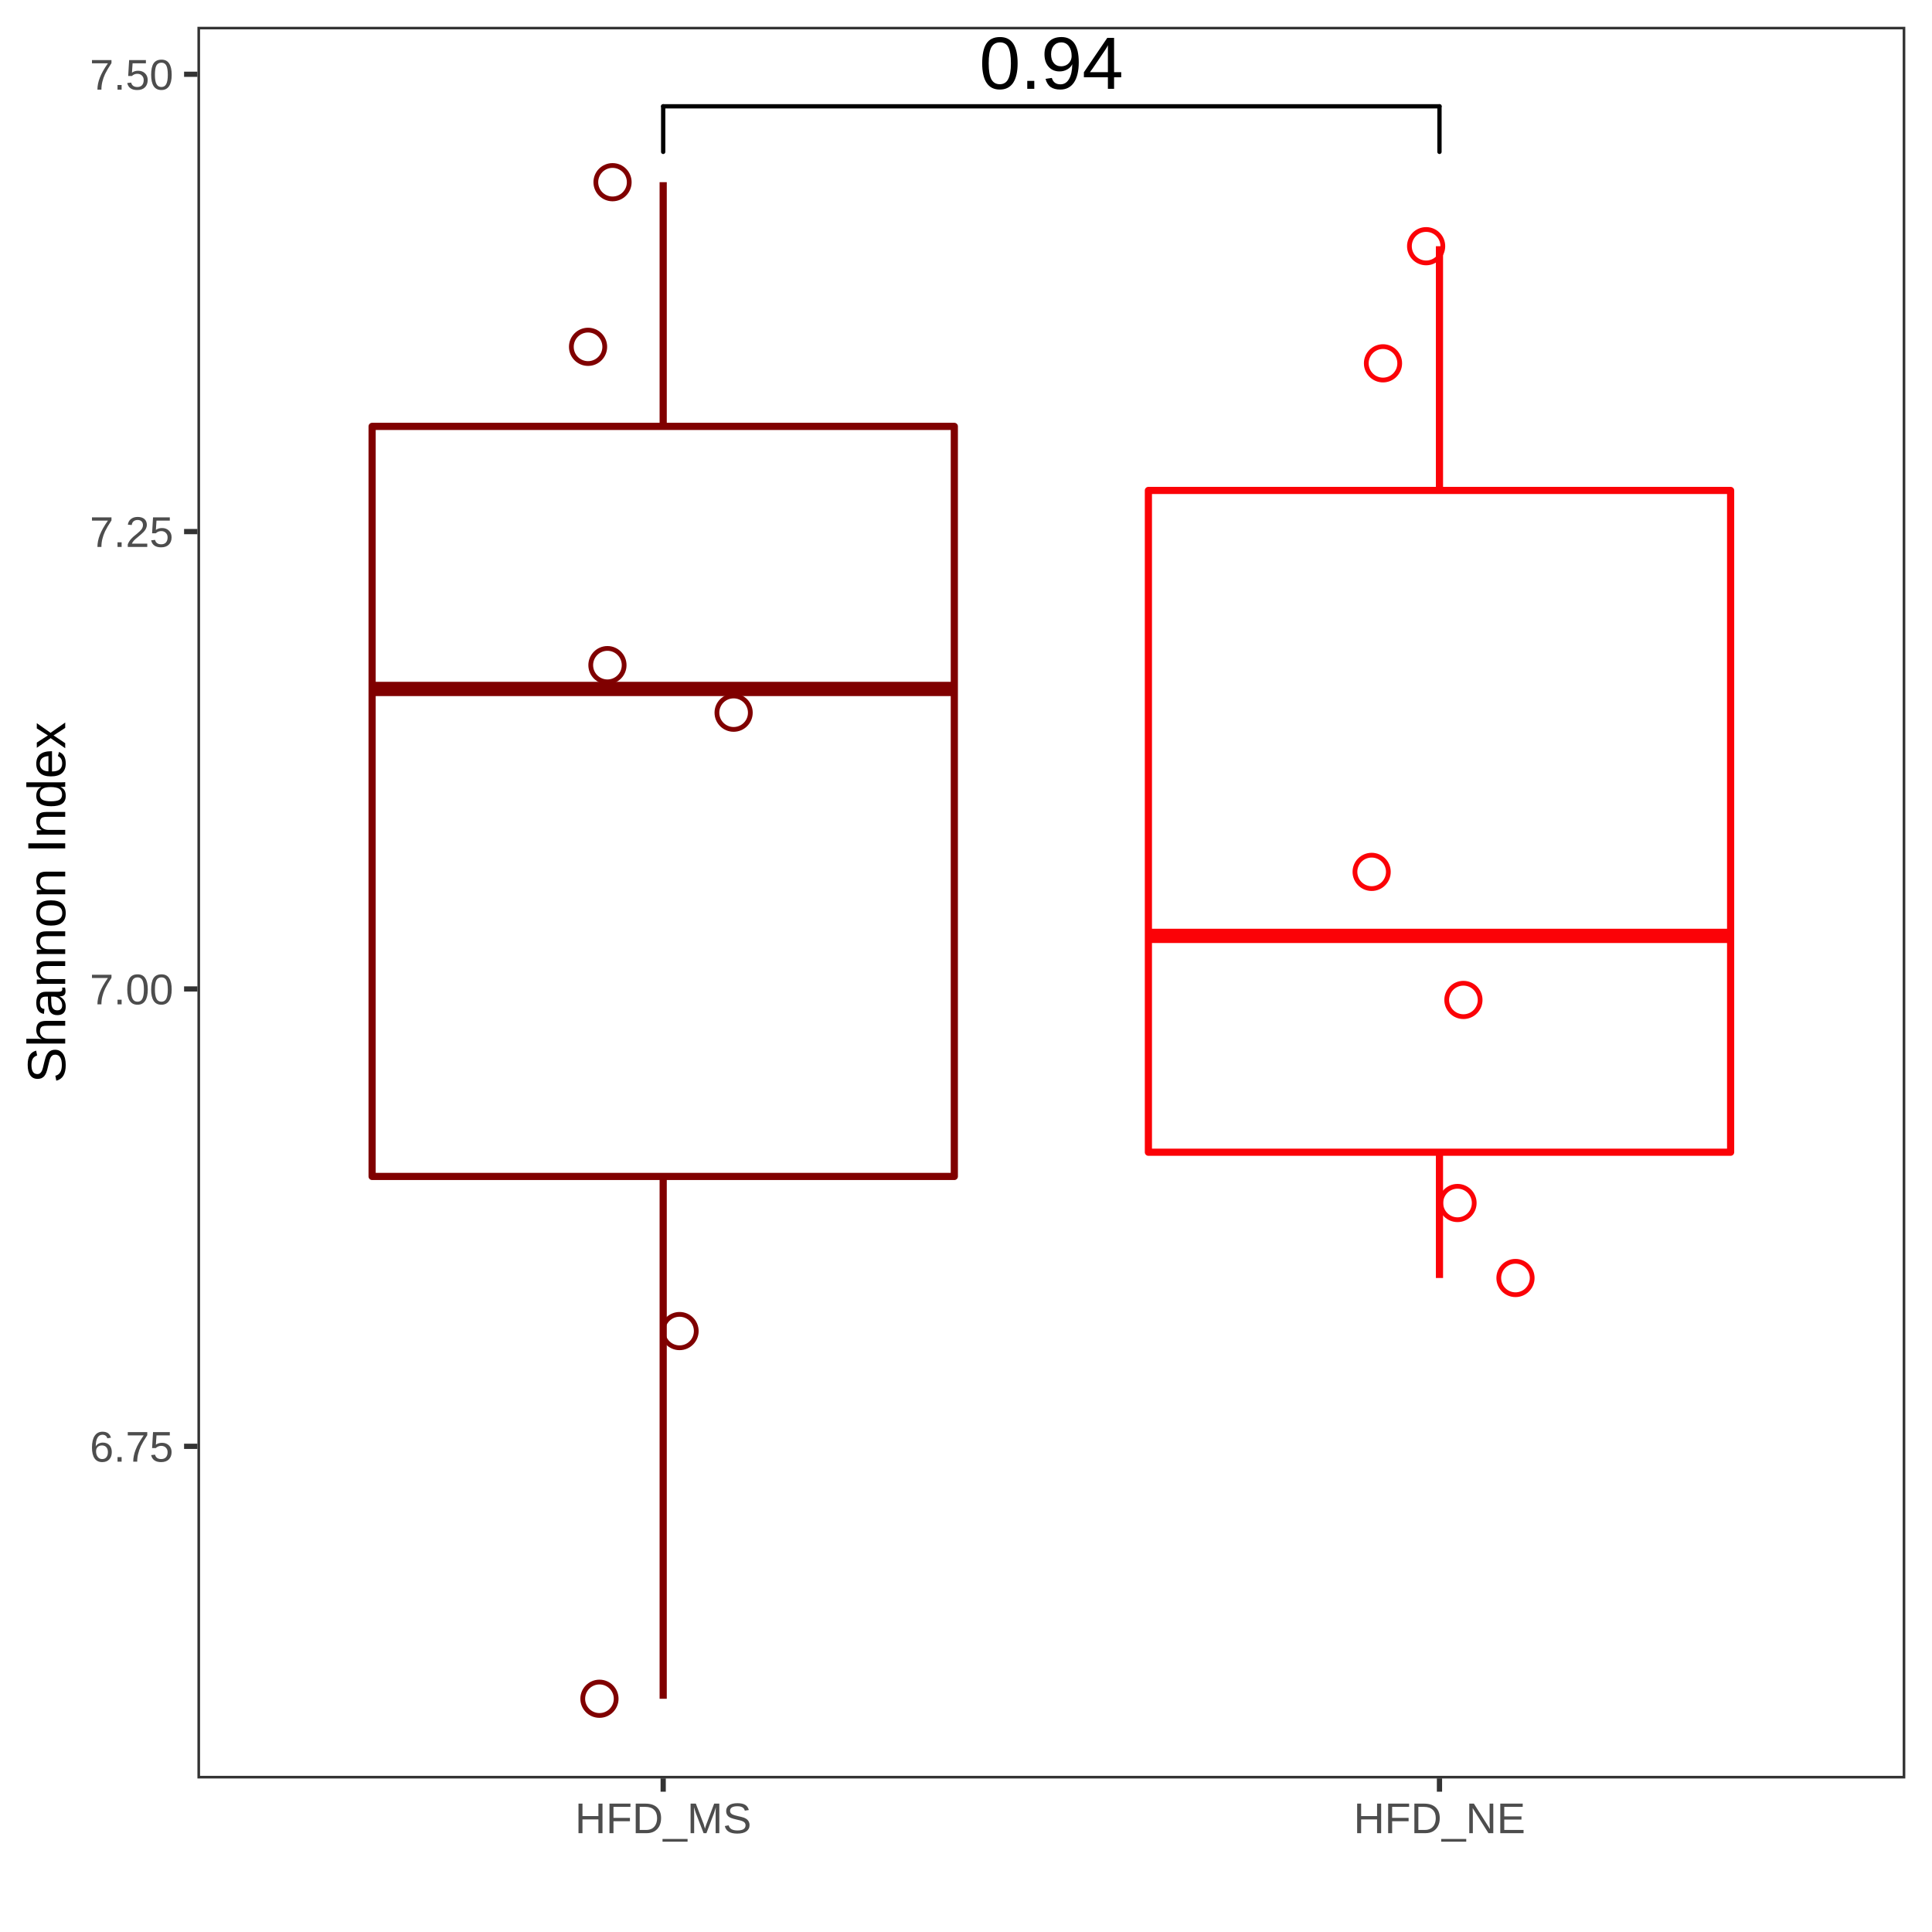
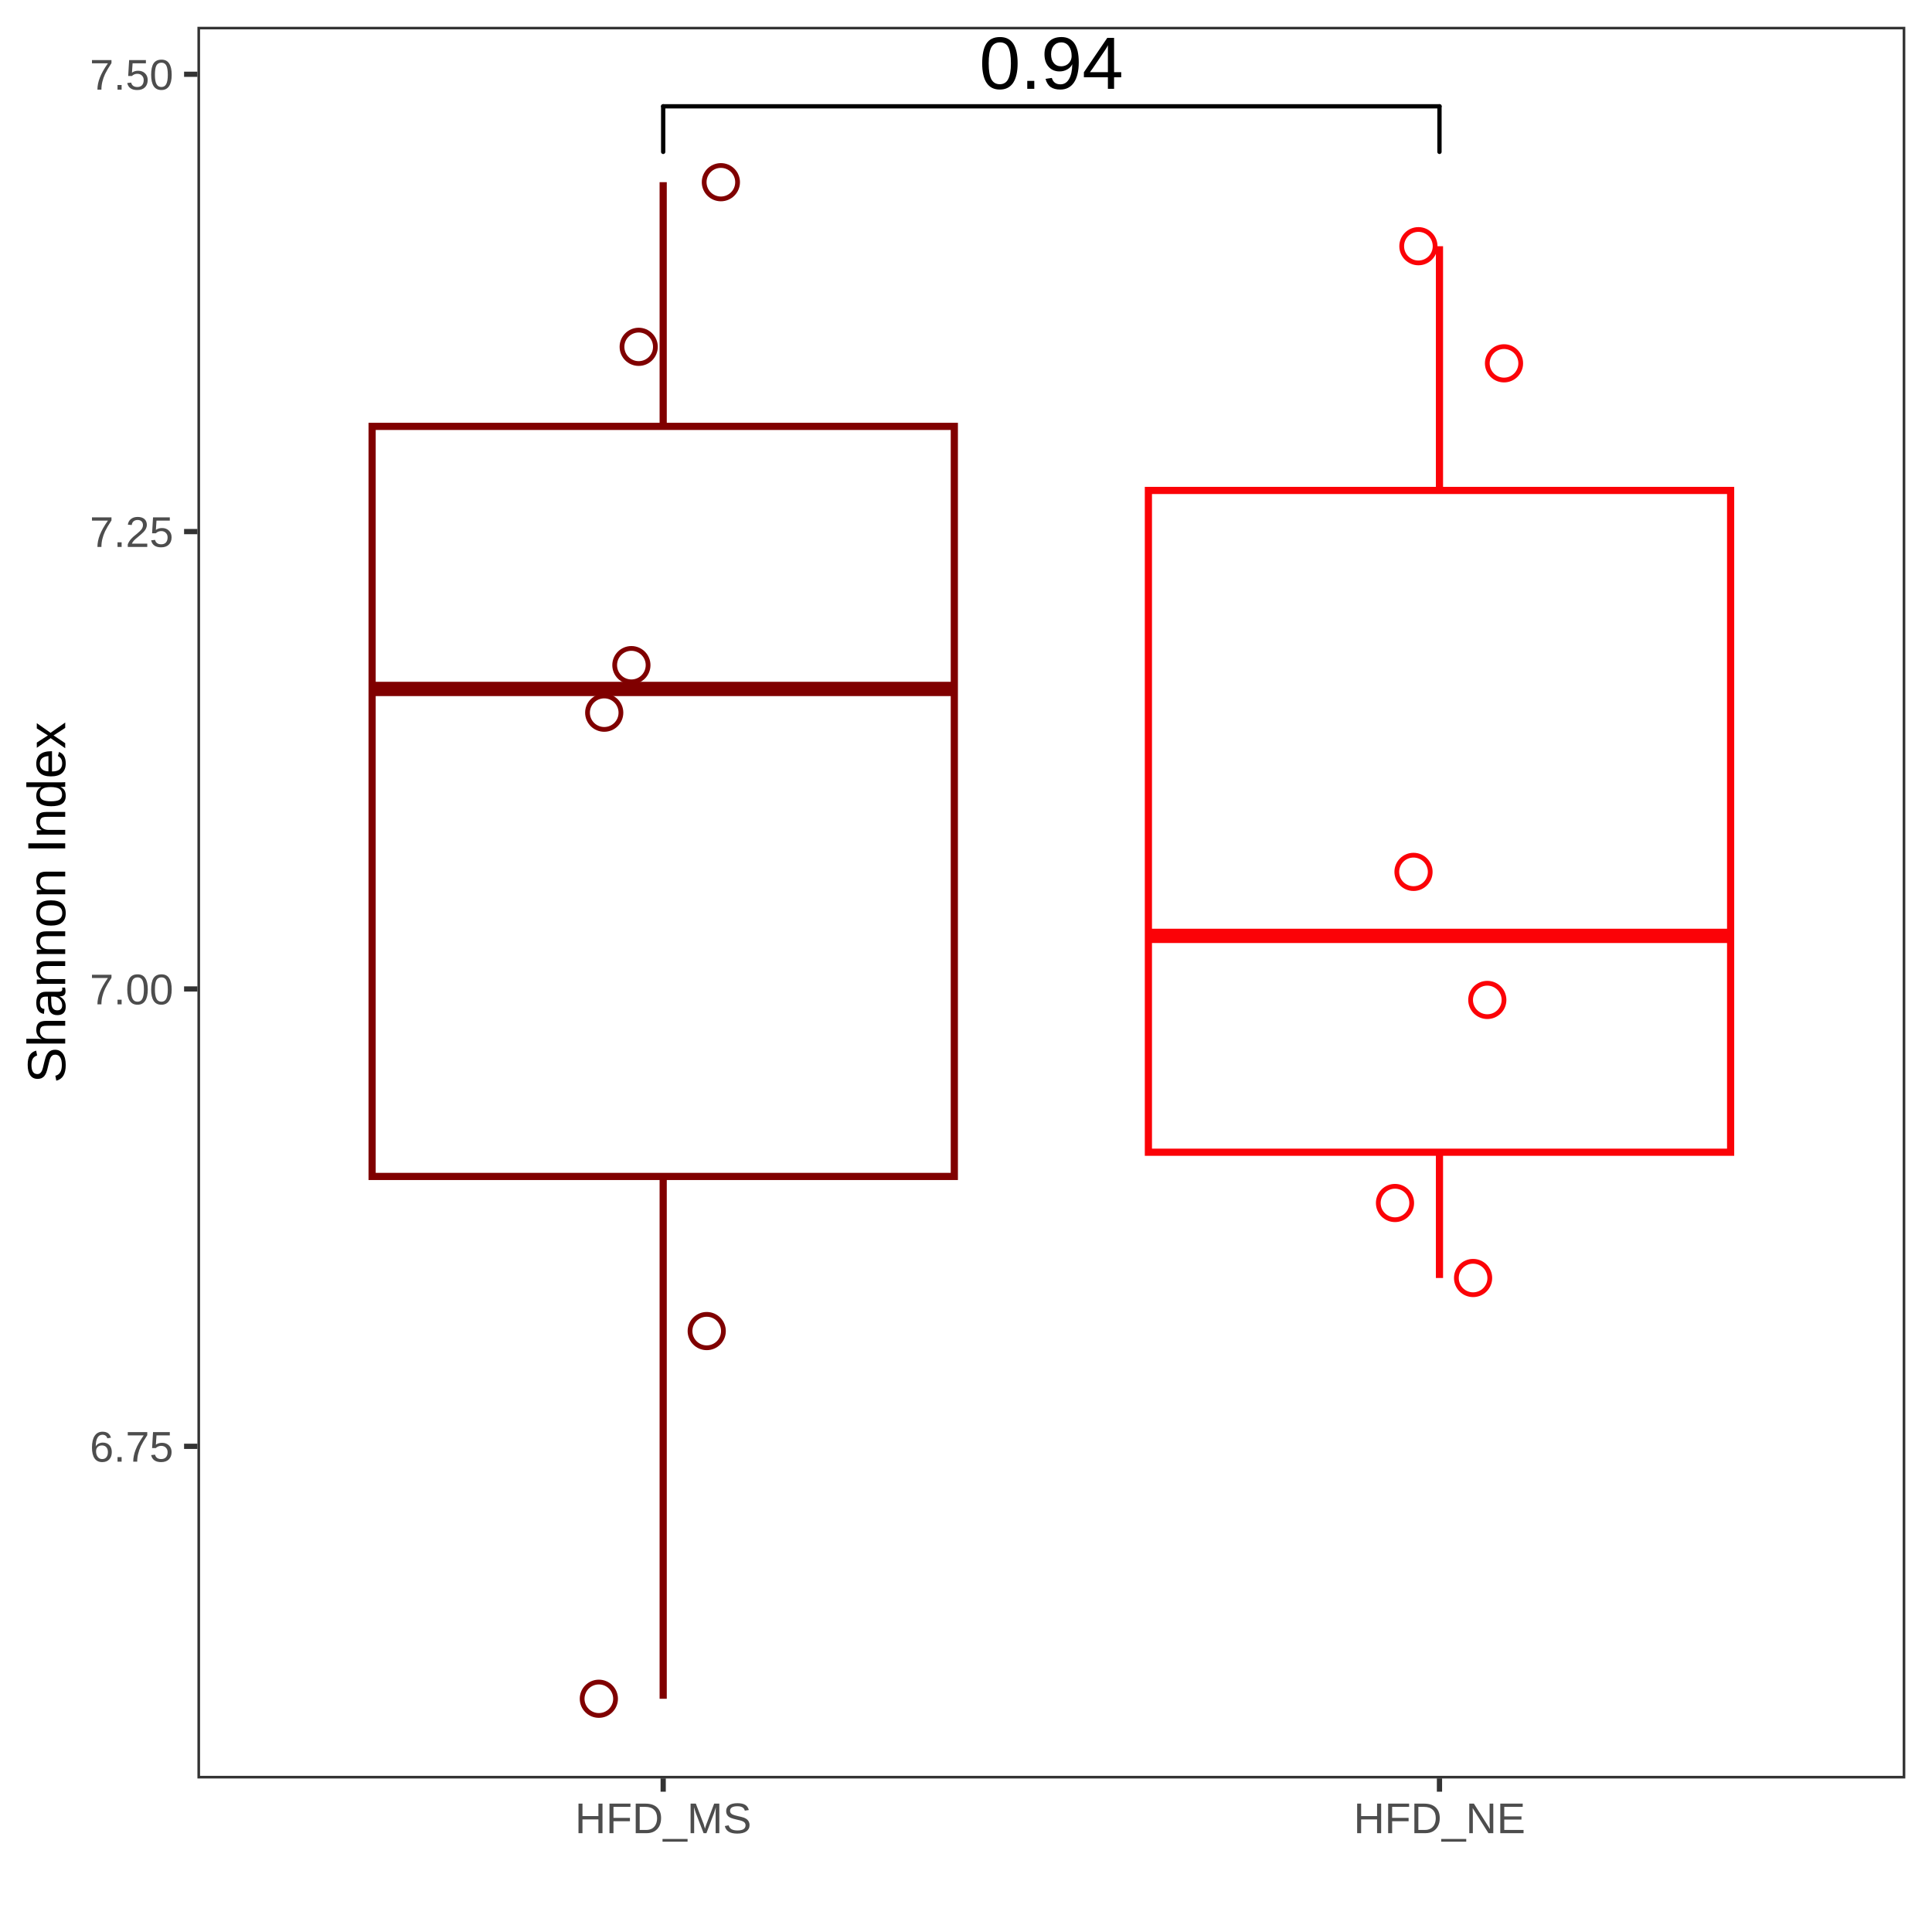
<svg xmlns="http://www.w3.org/2000/svg" class="svglite" width="288.00pt" height="288.00pt" viewBox="0 0 288.00 288.00">
  <defs>
    <style type="text/css">
    .svglite line, .svglite polyline, .svglite polygon, .svglite path, .svglite rect, .svglite circle {
      fill: none;
      stroke: #000000;
      stroke-linecap: round;
      stroke-linejoin: round;
      stroke-miterlimit: 10.00;
    }
    .svglite text {
      white-space: pre;
    }
  </style>
  </defs>
  <rect width="100%" height="100%" style="stroke: none; fill: #FFFFFF;" />
  <defs>
    <clipPath id="cpMC4wMHwyODguMDB8MC4wMHwyODguMDA=">
      <rect x="0.00" y="0.00" width="288.00" height="288.00" />
    </clipPath>
  </defs>
  <g clip-path="url(#cpMC4wMHwyODguMDB8MC4wMHwyODguMDA=)">
    <rect x="0.00" y="0.00" width="288.00" height="288.00" style="stroke-width: 0.78; stroke: #FFFFFF; fill: #FFFFFF;" />
  </g>
  <defs>
    <clipPath id="cpMjkuNDN8Mjg0LjAxfDMuOTl8MjY1LjEw">
      <rect x="29.43" y="3.99" width="254.59" height="261.12" />
    </clipPath>
  </defs>
  <g clip-path="url(#cpMjkuNDN8Mjg0LjAxfDMuOTl8MjY1LjEw)">
    <rect x="29.43" y="3.99" width="254.59" height="261.12" style="stroke-width: 0.78; stroke: none; fill: #FFFFFF;" />
    <line x1="98.86" y1="63.56" x2="98.86" y2="27.16" style="stroke-width: 1.07; stroke: #800000; stroke-linecap: butt;" />
    <line x1="98.86" y1="175.37" x2="98.86" y2="253.23" style="stroke-width: 1.07; stroke: #800000; stroke-linecap: butt;" />
-     <polygon points="55.47,63.56 55.47,175.37 142.26,175.37 142.26,63.56 55.47,63.56 " style="stroke-width: 1.07; stroke: #800000; fill: #FFFFFF;" />
-     <line x1="55.47" y1="102.70" x2="142.26" y2="102.70" style="stroke-width: 2.13; stroke: #800000; stroke-linecap: butt;" />
+     <polygon points="55.47,63.56 55.47,175.37 142.26,175.37 142.26,63.56 55.47,63.56 " style="stroke-width: 1.07; stroke: #800000; stroke-linecap: butt; stroke-linejoin: miter; fill: #FFFFFF;" />
+     <line x1="55.47" y1="102.70" x2="142.26" y2="102.70" style="stroke-width: 2.13; stroke: #800000; stroke-linecap: butt; stroke-linejoin: miter;" />
    <line x1="214.58" y1="73.11" x2="214.58" y2="36.70" style="stroke-width: 1.07; stroke: #FB0207; stroke-linecap: butt;" />
    <line x1="214.58" y1="171.76" x2="214.58" y2="190.51" style="stroke-width: 1.07; stroke: #FB0207; stroke-linecap: butt;" />
-     <polygon points="171.19,73.11 171.19,171.76 257.98,171.76 257.98,73.11 171.19,73.11 " style="stroke-width: 1.07; stroke: #FB0207; fill: #FFFFFF;" />
-     <line x1="171.19" y1="139.51" x2="257.98" y2="139.51" style="stroke-width: 2.13; stroke: #FB0207; stroke-linecap: butt;" />
-     <circle cx="87.66" cy="51.70" r="2.49" style="stroke-width: 0.71; stroke: #800000;" />
-     <circle cx="212.59" cy="36.70" r="2.49" style="stroke-width: 0.71; stroke: #FB0207;" />
-     <circle cx="90.55" cy="99.15" r="2.49" style="stroke-width: 0.71; stroke: #800000;" />
-     <circle cx="89.36" cy="253.23" r="2.49" style="stroke-width: 0.71; stroke: #800000;" />
-     <circle cx="91.31" cy="27.16" r="2.49" style="stroke-width: 0.71; stroke: #800000;" />
-     <circle cx="204.47" cy="129.97" r="2.49" style="stroke-width: 0.71; stroke: #FB0207;" />
-     <circle cx="225.91" cy="190.51" r="2.49" style="stroke-width: 0.71; stroke: #FB0207;" />
-     <circle cx="217.27" cy="179.33" r="2.49" style="stroke-width: 0.71; stroke: #FB0207;" />
-     <circle cx="206.16" cy="54.16" r="2.49" style="stroke-width: 0.71; stroke: #FB0207;" />
-     <circle cx="218.15" cy="149.06" r="2.49" style="stroke-width: 0.71; stroke: #FB0207;" />
-     <circle cx="101.30" cy="198.42" r="2.49" style="stroke-width: 0.71; stroke: #800000;" />
-     <circle cx="109.36" cy="106.24" r="2.49" style="stroke-width: 0.71; stroke: #800000;" />
+     <polygon points="171.19,73.11 171.19,171.76 257.98,171.76 257.98,73.11 171.19,73.11 " style="stroke-width: 1.07; stroke: #FB0207; stroke-linecap: butt; stroke-linejoin: miter; fill: #FFFFFF;" />
+     <line x1="171.19" y1="139.51" x2="257.98" y2="139.51" style="stroke-width: 2.13; stroke: #FB0207; stroke-linecap: butt; stroke-linejoin: miter;" />
+     <circle cx="95.21" cy="51.70" r="2.49" style="stroke-width: 0.71; stroke: #800000;" />
+     <circle cx="211.44" cy="36.70" r="2.49" style="stroke-width: 0.71; stroke: #FB0207;" />
+     <circle cx="94.12" cy="99.15" r="2.49" style="stroke-width: 0.71; stroke: #800000;" />
+     <circle cx="89.27" cy="253.23" r="2.49" style="stroke-width: 0.71; stroke: #800000;" />
+     <circle cx="107.46" cy="27.16" r="2.49" style="stroke-width: 0.71; stroke: #800000;" />
+     <circle cx="210.71" cy="129.97" r="2.49" style="stroke-width: 0.71; stroke: #FB0207;" />
+     <circle cx="219.59" cy="190.51" r="2.49" style="stroke-width: 0.71; stroke: #FB0207;" />
+     <circle cx="207.95" cy="179.33" r="2.49" style="stroke-width: 0.71; stroke: #FB0207;" />
+     <circle cx="224.20" cy="54.16" r="2.49" style="stroke-width: 0.71; stroke: #FB0207;" />
+     <circle cx="221.71" cy="149.06" r="2.49" style="stroke-width: 0.71; stroke: #FB0207;" />
+     <circle cx="105.35" cy="198.42" r="2.49" style="stroke-width: 0.71; stroke: #800000;" />
+     <circle cx="90.07" cy="106.24" r="2.49" style="stroke-width: 0.71; stroke: #800000;" />
    <text x="156.72" y="13.24" text-anchor="middle" style="font-size: 11.04px; font-family: &quot;Arial&quot;;" textLength="21.47px" lengthAdjust="spacingAndGlyphs">0.94</text>
    <line x1="98.86" y1="22.64" x2="98.86" y2="15.85" style="stroke-width: 0.64;" />
    <line x1="98.86" y1="15.85" x2="214.58" y2="15.85" style="stroke-width: 0.64;" />
    <line x1="214.58" y1="15.85" x2="214.58" y2="22.64" style="stroke-width: 0.64;" />
    <rect x="29.43" y="3.99" width="254.59" height="261.12" style="stroke-width: 0.78; stroke: #333333;" />
  </g>
  <g clip-path="url(#cpMC4wMHwyODguMDB8MC4wMHwyODguMDA=)">
    <text x="25.84" y="217.89" text-anchor="end" style="font-size: 6.40px;fill: #4D4D4D; font-family: &quot;Arial&quot;;" textLength="12.45px" lengthAdjust="spacingAndGlyphs">6.75</text>
    <text x="25.84" y="149.71" text-anchor="end" style="font-size: 6.40px;fill: #4D4D4D; font-family: &quot;Arial&quot;;" textLength="12.45px" lengthAdjust="spacingAndGlyphs">7.00</text>
    <text x="25.84" y="81.53" text-anchor="end" style="font-size: 6.40px;fill: #4D4D4D; font-family: &quot;Arial&quot;;" textLength="12.45px" lengthAdjust="spacingAndGlyphs">7.25</text>
    <text x="25.84" y="13.36" text-anchor="end" style="font-size: 6.40px;fill: #4D4D4D; font-family: &quot;Arial&quot;;" textLength="12.45px" lengthAdjust="spacingAndGlyphs">7.50</text>
    <polyline points="27.44,215.60 29.43,215.60 " style="stroke-width: 0.78; stroke: #333333; stroke-linecap: butt;" />
    <polyline points="27.44,147.42 29.43,147.42 " style="stroke-width: 0.78; stroke: #333333; stroke-linecap: butt;" />
    <polyline points="27.44,79.24 29.43,79.24 " style="stroke-width: 0.78; stroke: #333333; stroke-linecap: butt;" />
    <polyline points="27.44,11.07 29.43,11.07 " style="stroke-width: 0.78; stroke: #333333; stroke-linecap: butt;" />
    <polyline points="98.86,267.09 98.86,265.10 " style="stroke-width: 0.78; stroke: #333333; stroke-linecap: butt;" />
    <polyline points="214.58,267.09 214.58,265.10 " style="stroke-width: 0.78; stroke: #333333; stroke-linecap: butt;" />
    <text x="98.86" y="273.27" text-anchor="middle" style="font-size: 6.40px;fill: #4D4D4D; font-family: &quot;Arial&quot;;" textLength="26.28px" lengthAdjust="spacingAndGlyphs">HFD_MS</text>
    <text x="214.58" y="273.27" text-anchor="middle" style="font-size: 6.40px;fill: #4D4D4D; font-family: &quot;Arial&quot;;" textLength="25.57px" lengthAdjust="spacingAndGlyphs">HFD_NE</text>
    <text transform="translate(9.72,134.54) rotate(-90)" text-anchor="middle" style="font-size: 8.00px; font-family: &quot;Arial&quot;;" textLength="53.83px" lengthAdjust="spacingAndGlyphs">Shannon Index</text>
  </g>
</svg>
